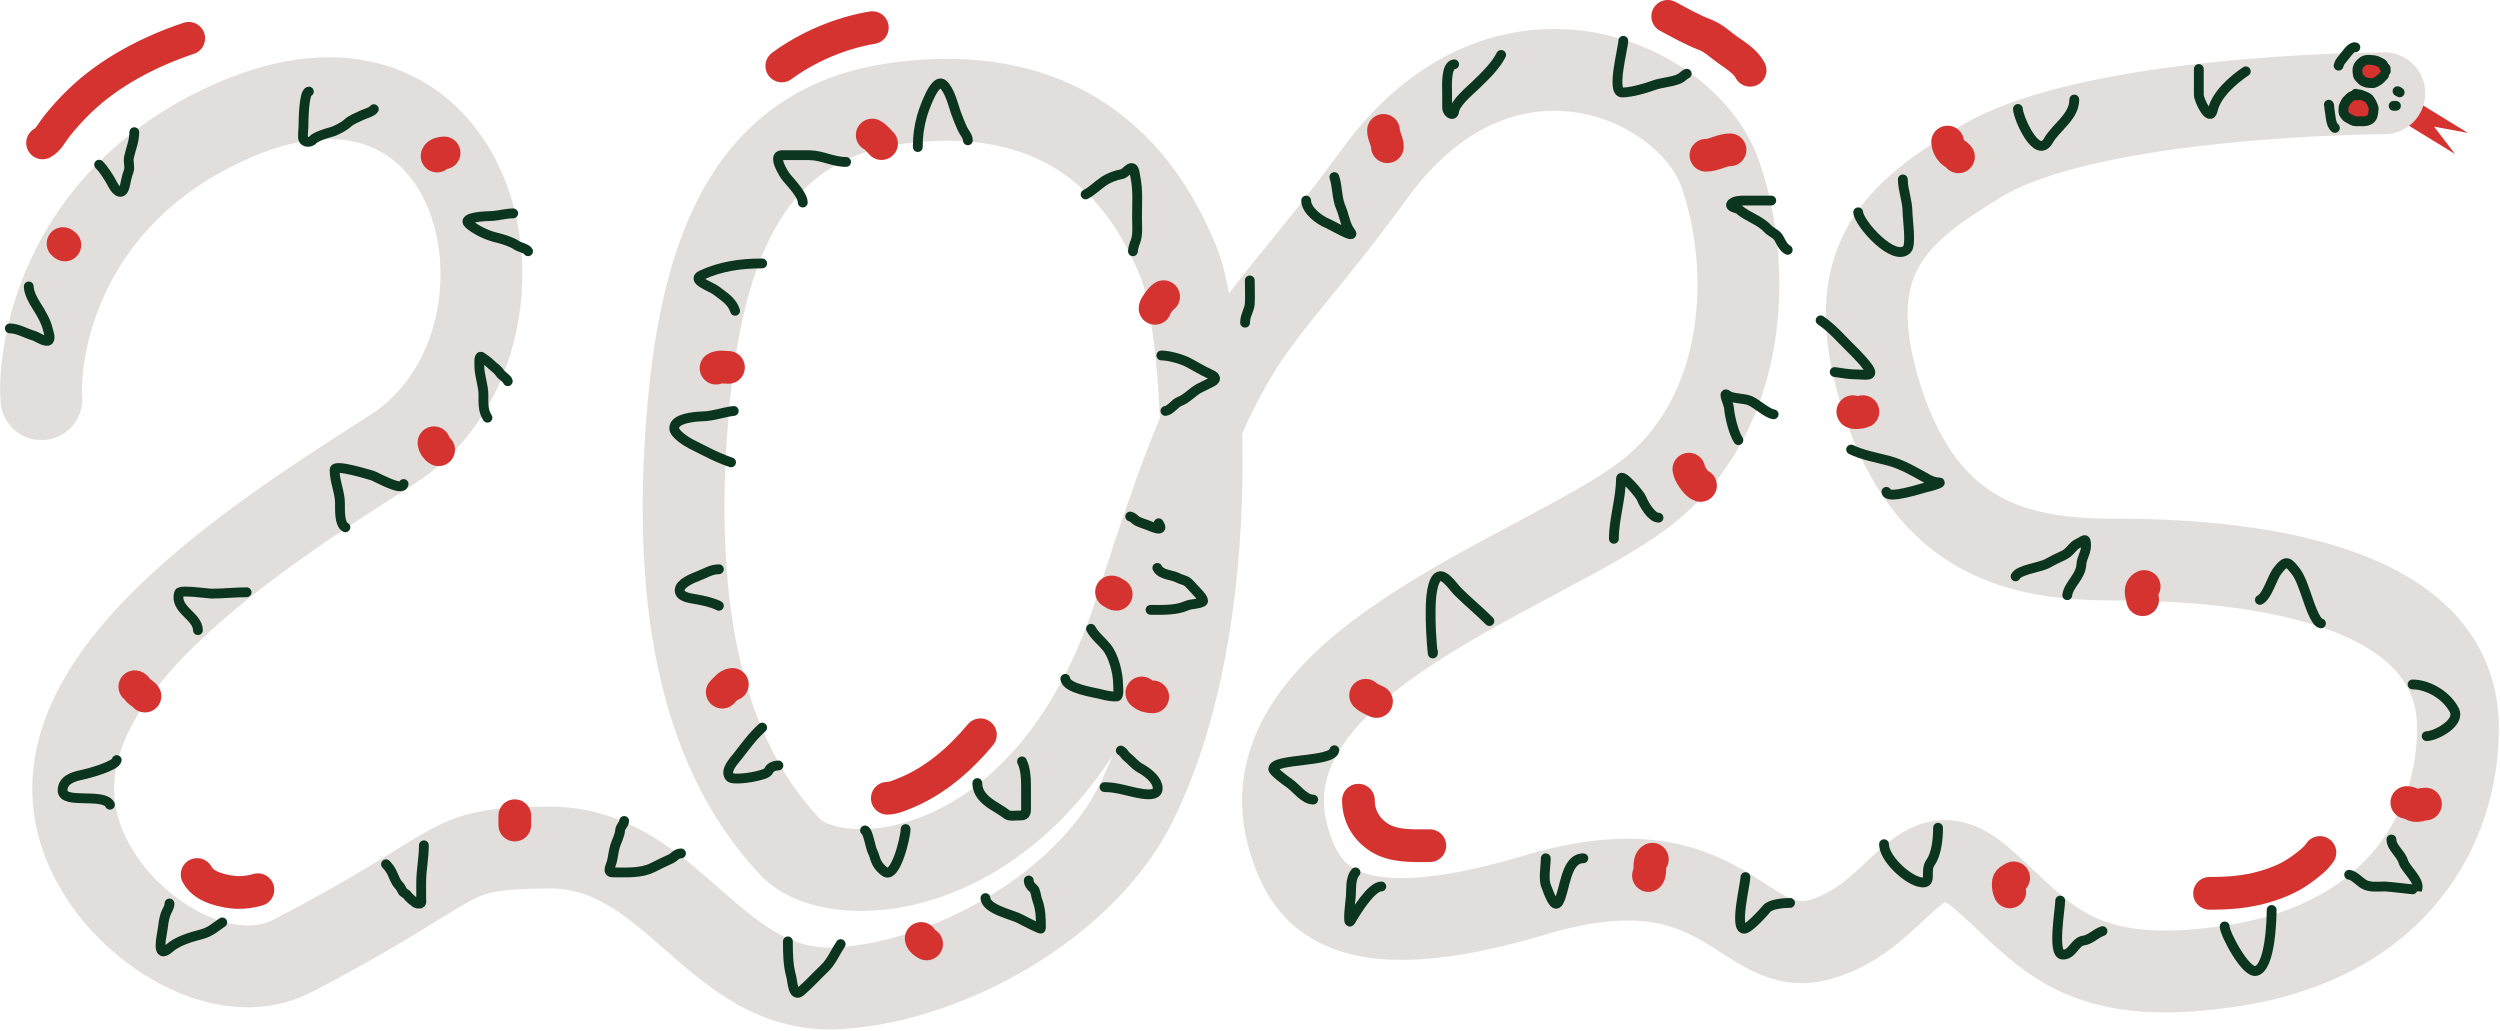
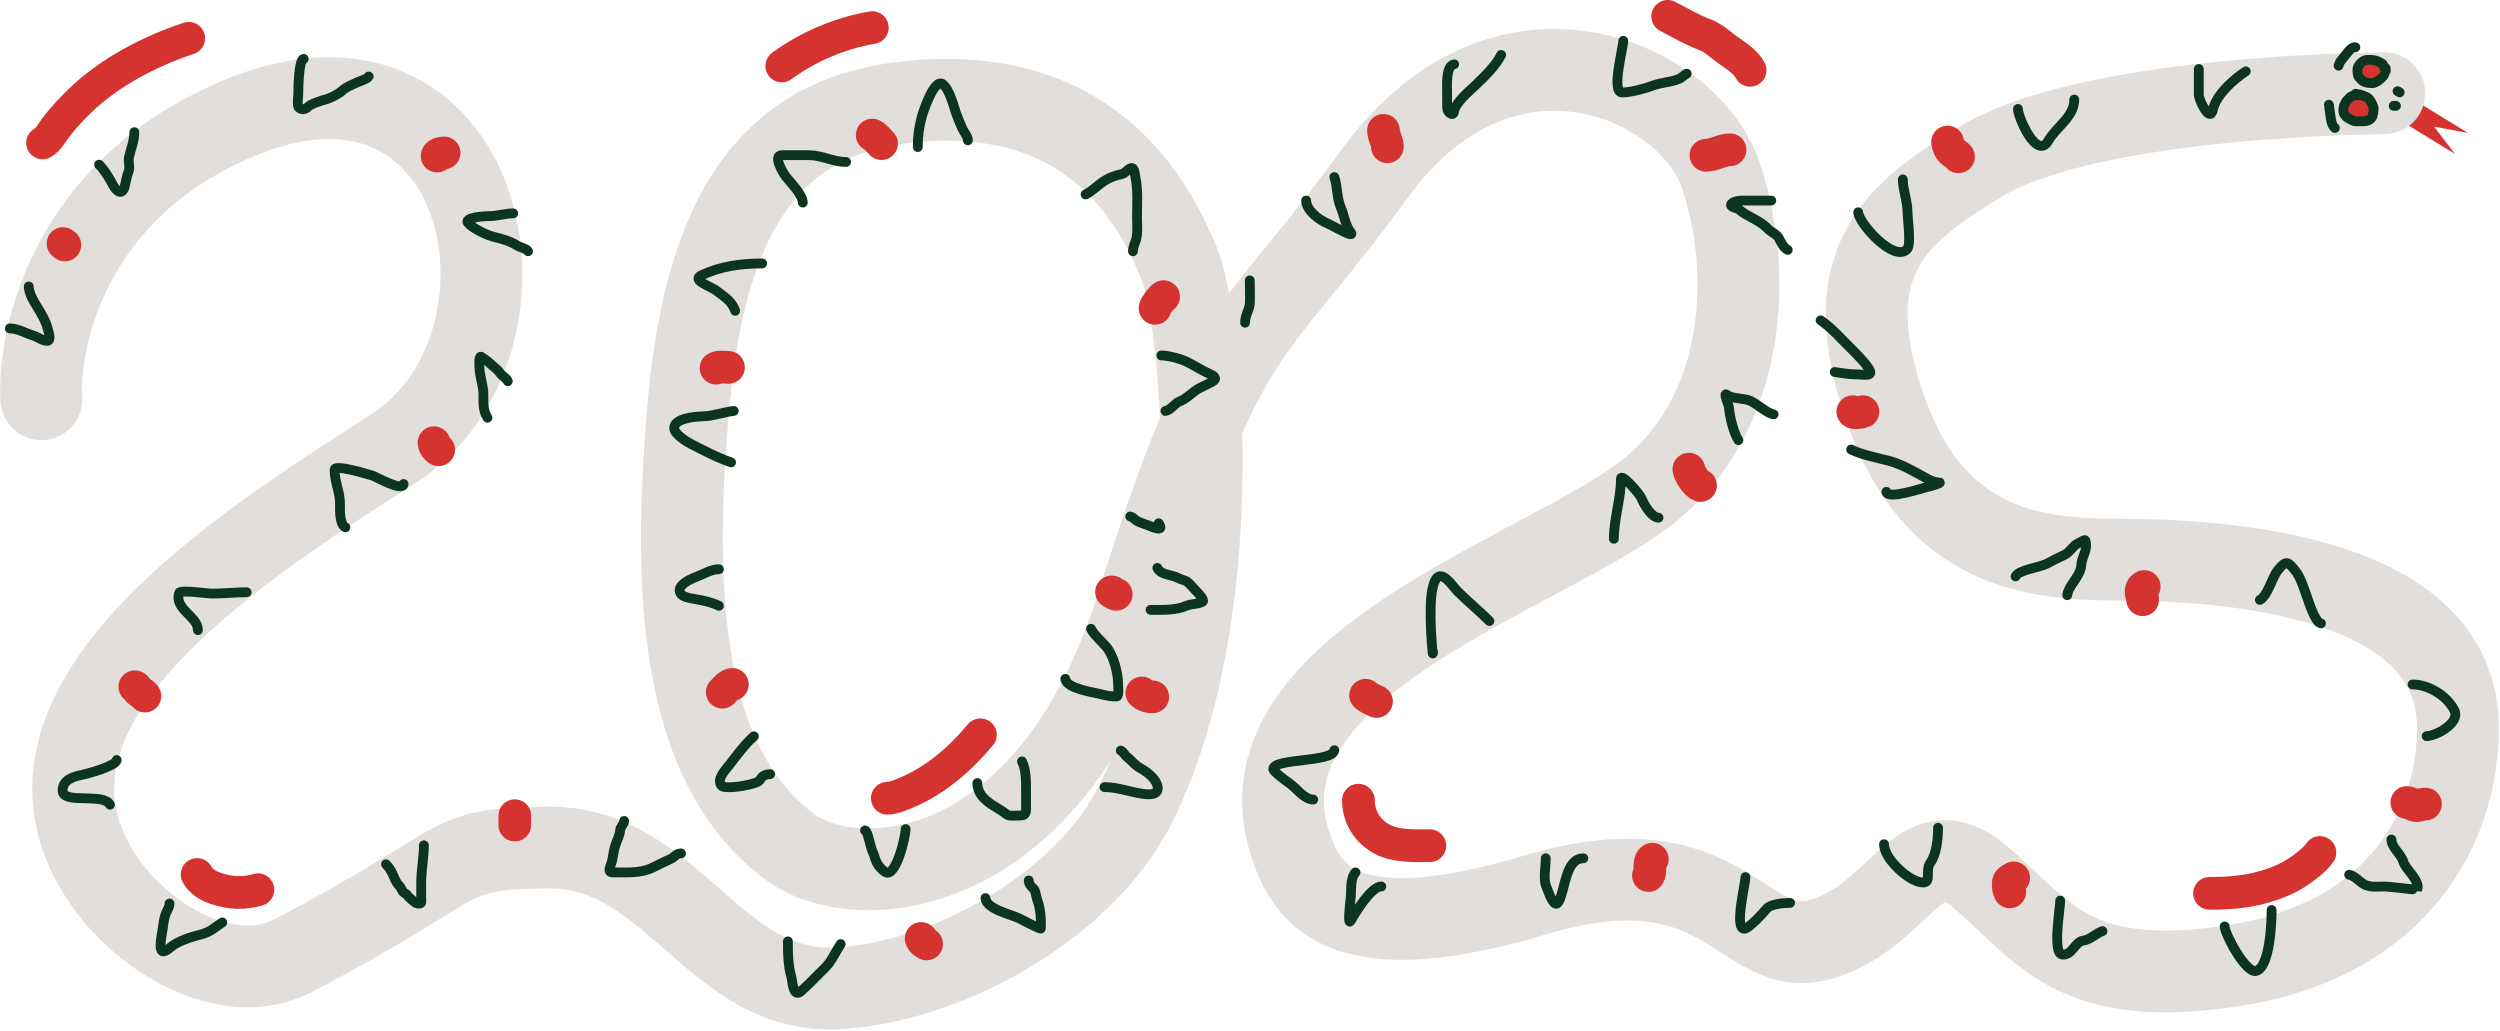
<svg xmlns="http://www.w3.org/2000/svg" width="764" height="315" viewBox="0 0 764 315" fill="none">
  <path d="M733.598 28L754.191 40.619L743.853 38.71L750.247 47.054L729.655 34.435L733.598 28Z" fill="#D53330" />
-   <path d="M12.655 121.998C11.655 108.998 17 65 63.655 40.498C148.107 -3.855 171.655 104.498 119.655 137.498C67.655 170.498 -3.216 217.792 31.655 268.998C44.099 287.272 70.06 302.237 89.655 291.998C145.155 262.998 134.263 259.474 167.155 258.998C205.927 258.437 217.958 304.486 256.655 301.998C290.855 299.799 331.935 276.204 347.155 245.498C375.655 187.998 367.654 97.998 360.155 79.998C352.655 61.998 333.155 23.867 274.655 31.498C230.655 37.237 214.655 72.498 210.155 126.498C205.655 180.498 212.584 228.5 241.655 258.998C255.953 273.998 320.311 270.5 347.155 186.001C376.058 95.021 380.773 107.003 420.155 53.001C459.537 -1.002 515.655 24.5 525.655 53.001C535.655 81.501 534.655 126.498 502.655 151.001C470.655 175.503 377.067 203.647 394.155 257.501C399.232 273.5 410.155 291.124 469.155 273.5C528.155 255.877 532.155 294.247 556.655 287C581.155 279.754 586.155 252 605.155 268C624.155 284 633.155 303 683.155 295C733.155 287 751.155 252.5 751.155 222.5C751.155 176.402 682.655 171 646.155 171C617.939 171 589.155 165.5 575.155 121.998C561.155 78.496 580.655 64.499 605.155 49.5C638.924 28.827 728.655 28.499 728.655 28.499" stroke="#E2DEDB" stroke-width="25" stroke-linecap="round" />
+   <path d="M12.655 121.998C11.655 108.998 17 65 63.655 40.498C148.107 -3.855 171.655 104.498 119.655 137.498C67.655 170.498 -3.216 217.792 31.655 268.998C44.099 287.272 70.06 302.237 89.655 291.998C145.155 262.998 134.263 259.474 167.155 258.998C205.927 258.437 217.958 304.486 256.655 301.998C290.855 299.799 331.935 276.204 347.155 245.498C375.655 187.998 367.654 97.998 360.155 79.998C352.655 61.998 333.155 23.867 274.655 31.498C230.655 37.237 214.655 72.498 210.155 126.498C205.655 180.498 207.637 234.138 241.655 258.998C261.5 273.5 320.311 270.5 347.155 186.001C376.058 95.021 380.773 107.003 420.155 53.001C459.537 -1.002 515.655 24.5 525.655 53.001C535.655 81.501 534.655 126.498 502.655 151.001C470.655 175.503 377.067 203.647 394.155 257.501C399.232 273.5 410.155 291.124 469.155 273.5C528.155 255.877 532.155 294.247 556.655 287C581.155 279.754 586.155 252 605.155 268C624.155 284 633.155 303 683.155 295C733.155 287 751.155 252.5 751.155 222.5C751.155 176.402 682.655 171 646.155 171C617.939 171 589.155 165.5 575.155 121.998C561.155 78.496 580.655 64.499 605.155 49.5C638.924 28.827 728.655 28.499 728.655 28.499" stroke="#E2DEDB" stroke-width="25" stroke-linecap="round" />
  <circle cx="724.655" cy="22" r="4" fill="#D53330" />
  <circle cx="720.655" cy="33" r="4" fill="#D53330" />
  <path d="M3 100.357C5.475 100.357 8.002 101.954 10.444 102.632C11.221 102.848 14.09 104.798 14.9 103.987C15.557 103.33 14.752 101.242 14.602 100.564C14.114 98.369 12.501 95.531 11.271 93.649C10.191 91.998 8.789 89.445 8.789 87.538" stroke="#0C351F" stroke-width="3" stroke-linecap="round" />
  <path d="M30.293 50.32C31.92 51.947 33.455 54.512 34.52 56.523C35.657 58.67 37.478 59.859 38.173 56.73C38.464 55.421 38.806 53.619 39.299 52.388C39.819 51.088 39.112 49.402 39.414 48.046C39.987 45.465 41.045 43.112 41.045 40.395" stroke="#0C351F" stroke-width="3" stroke-linecap="round" />
-   <path d="M94.39 27.989C92.85 28.182 92.736 37.106 92.736 38.764C92.736 39.525 92.323 42.154 92.828 42.785C93.527 43.659 95.006 43.448 95.654 42.693C96.431 41.785 99.886 40.681 101.03 40.395C102.661 39.987 105.175 38.641 106.383 37.501C107.358 36.58 109.287 35.865 110.518 35.249C111.415 34.801 113.845 34.154 114.24 33.365" stroke="#0C351F" stroke-width="3" stroke-linecap="round" />
+   <path d="M92.813 18C91.272 18.193 91.159 27.116 91.159 28.775C91.159 29.535 90.746 32.164 91.251 32.795C91.95 33.669 93.429 33.459 94.077 32.703C94.854 31.796 98.308 30.692 99.453 30.406C101.084 29.998 103.598 28.651 104.805 27.511C105.781 26.59 107.709 25.875 108.941 25.26C109.838 24.811 112.268 24.164 112.662 23.376" stroke="#0C351F" stroke-width="3" stroke-linecap="round" />
  <path d="M156.833 65.207C154.432 65.207 152.031 66.034 149.619 66.034C148.794 66.034 140.933 66.312 143.279 68.424C145.321 70.262 148.905 71.944 151.549 72.559C153.419 72.994 156.253 73.839 157.821 74.925C158.692 75.528 160.984 75.99 161.382 76.786" stroke="#0C351F" stroke-width="3" stroke-linecap="round" />
  <path d="M155.179 116.485C155.096 115.817 153.252 114.719 152.79 114.004C152.048 112.858 150.801 112.107 149.803 111.109C148.969 110.275 148.055 109.794 147.23 109.133C146.203 108.312 146.495 111.592 146.495 111.936C146.495 114.823 147.736 117.741 147.736 120.62C147.736 123.138 147.567 125.537 148.976 127.65" stroke="#0C351F" stroke-width="3" stroke-linecap="round" />
  <path d="M123.337 147.913C123.028 150.392 114.806 145.613 113.826 145.34C112.663 145.017 102.247 141.756 102.247 143.571C102.247 147.21 103.901 150.357 103.901 153.887C103.901 155.75 103.687 160.212 105.556 161.146" stroke="#0C351F" stroke-width="3" stroke-linecap="round" />
  <path d="M75.368 180.996C71.791 180.996 68.244 181.409 64.593 181.409C63.499 181.409 55.028 180.128 54.714 181.225C53.265 186.298 60.481 188.278 60.481 192.575" stroke="#0C351F" stroke-width="3" stroke-linecap="round" />
  <path d="M35.669 232.273C35.439 234.116 26.773 236.456 24.94 236.822C22.299 237.35 19.128 238.38 19.128 241.578C19.128 245.914 31.721 242.16 33.601 245.92" stroke="#0C351F" stroke-width="3" stroke-linecap="round" />
  <path d="M51.797 276.108C51.797 277.43 50.974 278.232 50.579 279.416C50.099 280.857 49.872 282.467 49.706 283.965C49.506 285.762 47.488 293.504 51.774 289.754C54.313 287.532 58.297 286.36 61.538 285.527C64.337 284.807 65.717 283.369 67.924 281.897" stroke="#0C351F" stroke-width="3" stroke-linecap="round" />
  <path d="M117.961 264.115C118.869 265.137 119.323 265.628 119.937 267.01C120.323 267.878 121.004 269.599 121.683 270.318C122.232 270.9 122.598 271.446 122.924 272.179C123.27 272.958 124.111 272.99 124.486 273.627C124.804 274.168 126.928 276.044 127.473 276.108C129.158 276.306 128.713 275.807 128.713 274.04C128.713 272.631 128.713 271.222 128.713 269.813C128.713 265.908 129.54 262.163 129.54 258.326" stroke="#0C351F" stroke-width="3" stroke-linecap="round" />
  <path d="M190.743 250.882C190.675 251.96 189.567 252.617 189.502 253.777C189.417 255.308 188.381 257.159 187.94 258.648C187.466 260.247 187.358 261.898 186.929 263.518C186.611 264.72 185.429 266.596 187.228 266.596C191.171 266.596 195.813 266.956 199.427 265.149C201.228 264.249 203.167 263.28 205.01 262.461C206.129 261.964 206.627 260.807 208.111 260.807" stroke="#0C351F" stroke-width="3" stroke-linecap="round" />
  <path d="M240.78 287.687C240.78 291.404 240.815 294.888 241.814 298.484C242.189 299.836 242.342 305.013 244.732 302.964C247.217 300.834 249.564 298.213 251.945 295.957C254.091 293.924 255.275 290.963 256.908 288.514" stroke="#0C351F" stroke-width="3" stroke-linecap="round" />
  <path d="M301.155 274.454C301.376 277.984 309.47 279.506 311.884 280.863C312.813 281.386 318.11 284.095 318.11 283.758C318.11 280.651 318.07 277.842 316.961 274.959C316.646 274.14 316.495 272.086 315.836 271.559C315.065 270.942 314.388 270.089 314.388 269.078" stroke="#0C351F" stroke-width="3" stroke-linecap="round" />
  <path d="M337.546 240.544C341.634 240.544 345.161 242.023 349.125 242.589C351.298 242.899 354.543 243.07 353.651 239.947C353.018 237.732 350.358 235.773 348.481 234.755C346.803 233.843 345.751 232.337 344.369 231.263C343.634 230.691 343.414 229.832 342.508 229.379" stroke="#0C351F" stroke-width="3" stroke-linecap="round" />
  <path d="M351.606 186.372C355.134 186.372 359.306 186.579 362.565 185.131C364.125 184.438 366.043 184.725 367.504 183.891C368.233 183.474 366.396 181.496 365.988 181.088C365.017 180.117 364.182 179.043 363.185 178.101C362.248 177.216 361.159 177.252 360.083 176.654C358.131 175.569 354.803 175.812 353.674 173.552" stroke="#0C351F" stroke-width="3" stroke-linecap="round" />
  <path d="M356.155 125.583C357.717 125.409 359.033 123.212 360.474 122.688C362.655 121.895 364.428 119.738 366.493 118.645C367.705 118.003 369.177 117.383 370.422 116.692C372.181 115.714 371.084 114.896 369.801 114.325C367.327 113.226 365.181 111.808 362.771 110.604C360.838 109.637 357.034 108.628 354.914 108.628" stroke="#0C351F" stroke-width="3" stroke-linecap="round" />
  <path d="M346.23 76.786C346.23 75.978 346.634 74.677 346.965 73.891C347.826 71.846 347.471 68.601 347.471 66.425C347.471 62.39 347.822 58.002 346.965 54.042C346.686 52.748 346.705 50.686 345.173 51.561C344.302 52.059 343.763 53.043 342.692 53.238C340.985 53.548 338.909 54.331 337.454 55.282C335.582 56.506 333.758 58.417 331.757 59.418" stroke="#0C351F" stroke-width="3" stroke-linecap="round" />
  <path d="M295.779 42.877C295.779 41.612 294.645 40.531 294.125 39.362C293.428 37.793 292.711 36.136 292.15 34.514C291.337 32.167 290.169 27.325 288.129 25.738C285.518 23.707 282.08 34.264 281.719 35.617C280.832 38.944 280.479 41.461 280.479 44.944" stroke="#0C351F" stroke-width="3" stroke-linecap="round" />
  <path d="M258.562 49.493C254.544 49.493 251.211 47.425 247.212 47.425C244.448 47.425 241.683 47.425 238.919 47.425C235.963 47.425 239.478 53.16 240.274 54.134C241.743 55.929 245.329 59.589 245.329 61.899" stroke="#0C351F" stroke-width="3" stroke-linecap="round" />
  <path d="M232.923 80.508C226.492 80.508 220.218 81.341 214.314 84.138C211.153 85.635 217.364 87.613 218.863 88.778C221.456 90.796 223.657 91.997 224.652 94.981" stroke="#0C351F" stroke-width="3" stroke-linecap="round" />
  <path d="M224.239 125.583C221.132 125.928 218.105 127.134 214.819 127.237C212.429 127.312 205.856 127.774 206.043 130.959C206.145 132.692 209.887 135.04 211.19 135.691C215.205 137.699 219.168 139.882 223.412 141.297" stroke="#0C351F" stroke-width="3" stroke-linecap="round" />
  <path d="M219.69 173.966C217.305 173.966 215.349 175.317 213.165 176.125C211.544 176.726 207.698 178.345 207.698 180.376C207.698 182.429 210.615 182.748 212.476 183.086C214.993 183.544 217.477 184.025 219.69 185.131" stroke="#0C351F" stroke-width="3" stroke-linecap="round" />
-   <path d="M232.923 222.349C230.031 224.952 227.866 227.964 225.479 231.033C224.33 232.511 221.406 235.452 222.998 237.443C223.88 238.546 230.146 237.504 231.361 237.144C232.517 236.801 234.467 236.553 234.99 235.375C235.437 234.371 236.884 233.928 237.885 233.928" stroke="#0C351F" stroke-width="3" stroke-linecap="round" />
+   <path d="M230.389 225C227.497 227.603 225.332 230.616 222.945 233.684C221.796 235.162 218.872 238.103 220.464 240.094C221.346 241.197 227.612 240.155 228.827 239.795C229.983 239.453 231.933 239.204 232.457 238.026C232.903 237.022 234.35 236.579 235.351 236.579" stroke="#0C351F" stroke-width="3" stroke-linecap="round" />
  <path d="M264.351 253.777C265.241 254 266.073 259.192 266.625 260.187C267.244 261.301 267.357 262.578 267.981 263.702C268.649 264.904 269.289 265.543 270.347 266.367C273.626 268.917 276.757 255.853 276.757 253.364" stroke="#0C351F" stroke-width="3" stroke-linecap="round" />
  <path d="M298.674 239.303C298.674 242.295 300.635 244.256 303.131 245.92C304.598 246.898 306.214 247.734 307.565 248.815C308.454 249.526 309.934 249.228 311.08 249.228C312.694 249.228 313.561 249.244 313.561 247.344C313.561 245.353 313.561 243.362 313.561 241.371C313.561 238.492 313.546 235.137 312.321 232.687" stroke="#0C351F" stroke-width="3" stroke-linecap="round" />
  <path d="M325.554 207.462C325.935 210.514 334.456 211.589 336.719 212.217C338.004 212.574 339.921 212.917 341.268 212.838C342.065 212.791 341.681 209.597 341.681 209.024C341.681 205.677 340.321 200.401 338.166 197.767C336.667 195.934 334.423 194.186 333.411 192.161" stroke="#0C351F" stroke-width="3" stroke-linecap="round" />
  <path d="M345.403 157.838C345.95 157.906 346.717 158.642 347.149 158.987C347.875 159.568 349.875 160.152 350.779 160.503C352.157 161.039 356.06 162.865 354.087 159.906" stroke="#0C351F" stroke-width="3" stroke-linecap="round" />
  <path d="M381.932 85.695C381.932 88.074 382.072 90.5 381.932 92.874C381.821 94.754 380.496 96.271 380.496 98.617" stroke="#0C351F" stroke-width="3" stroke-linecap="round" />
  <path d="M399.161 61.288C399.161 64.26 403.184 67.308 405.781 68.307C406.796 68.697 414.769 73.439 412.641 70.779C411.147 68.912 410.733 65.609 409.77 63.441C408.513 60.613 408.77 57.091 407.775 54.109" stroke="#0C351F" stroke-width="3" stroke-linecap="round" />
  <path d="M444.387 19.65C441.779 19.976 442.234 26.432 442.234 28.265C442.234 29.82 442.234 31.376 442.234 32.931C442.234 34.39 444.16 35.829 444.387 34.008C444.717 31.374 449.114 27.773 451.008 25.952C453.754 23.311 457.074 20.12 458.745 16.779" stroke="#0C351F" stroke-width="3" stroke-linecap="round" />
  <path d="M496.075 12.471C496.075 14.617 492.301 28.265 495.716 28.265C498.396 28.265 502.755 27.039 505.248 26.111C507.634 25.223 510.158 25.184 512.586 24.317C514.242 23.725 514.281 23.11 515.458 22.522" stroke="#0C351F" stroke-width="3" stroke-linecap="round" />
  <path d="M541.301 61.287C538.549 61.287 535.798 61.287 533.046 61.287C532.013 61.287 530.032 61.39 529.257 62.165C528.116 63.306 530.973 63.605 531.411 63.999C533.872 66.215 537.802 67.263 540.185 69.862C541.166 70.933 542.939 71.498 543.615 72.773C544.305 74.078 545.05 75.725 546.327 76.363" stroke="#0C351F" stroke-width="3" stroke-linecap="round" />
  <path d="M542.019 126.614C540.127 126.378 536.936 123.398 534.84 122.467C533.013 121.654 529.316 121.908 527.821 120.712C526.365 119.547 528.3 123.551 528.379 124.62C528.572 127.216 529.794 132.325 531.251 134.511" stroke="#0C351F" stroke-width="3" stroke-linecap="round" />
  <path d="M506.843 158.201C504.735 158.201 502.381 154.178 501.658 152.299C501.148 150.972 495.357 144.346 495.357 146.356C495.357 152.396 493.203 158.574 493.203 164.662" stroke="#0C351F" stroke-width="3" stroke-linecap="round" />
  <path d="M455.156 189.788C451.901 186.533 448.617 183.888 445.464 180.735C443.877 179.148 440.354 173.378 438.485 177.584C437.06 180.79 437.209 185.85 437.209 189.429C437.209 192.668 437.926 202.36 437.926 199.12" stroke="#0C351F" stroke-width="3" stroke-linecap="round" />
  <path d="M407.775 229.271C407.31 232.992 389.111 231.699 389.111 235.015C389.111 235.783 393.137 238.751 393.976 239.322C396.167 240.812 398.561 244.347 401.315 244.347" stroke="#0C351F" stroke-width="3" stroke-linecap="round" />
  <path d="M414.236 266.601C412.526 268.526 413.028 272.096 412.761 274.498C412.661 275.393 411.682 283.315 412.801 281.358C414.316 278.705 419.061 270.909 422.133 270.909" stroke="#0C351F" stroke-width="3" stroke-linecap="round" />
  <path d="M472.385 262.294C472.385 264.717 471.57 268.716 472.544 270.909C473.091 272.138 474.909 278.138 476.333 275.575C478.343 271.957 478.371 262.294 483.871 262.294" stroke="#0C351F" stroke-width="3" stroke-linecap="round" />
  <path d="M533.405 268.037C533.405 270.112 529.934 283.83 533.046 283.83C534.389 283.83 538.88 278.961 539.866 277.729C541.052 276.245 545.149 275.934 547.044 275.934" stroke="#0C351F" stroke-width="3" stroke-linecap="round" />
  <path d="M575.76 257.987C575.76 262.262 582.407 268.347 586.209 269.433C591.089 270.827 587.946 266.336 589.958 263.57C591.853 260.963 592.271 256.099 592.271 252.961" stroke="#0C351F" stroke-width="3" stroke-linecap="round" />
  <path d="M629.601 275.216C629.601 277.894 627.089 291.548 630.318 291.727C633.369 291.897 633.997 287.768 636.779 287.42C638.742 287.175 640.586 285.194 642.522 284.548" stroke="#0C351F" stroke-width="3" stroke-linecap="round" />
  <path d="M679.852 283.113C679.852 285.333 686.339 297.617 689.504 296.712C693.741 295.502 694.21 281.569 694.21 278.087" stroke="#0C351F" stroke-width="3" stroke-linecap="round" />
  <path d="M717.9 267.319C719.346 267.48 721.059 269.416 722.367 270.191C724.23 271.295 726.742 270.909 728.828 270.909C729.926 270.909 738.647 271.984 738.679 271.906C739.766 269.187 735.111 265.641 734.451 263.331C733.758 260.904 730.822 259.014 730.822 256.551" stroke="#0C351F" stroke-width="3" stroke-linecap="round" />
  <path d="M741.59 224.964C744.247 224.964 751.995 220.968 750.045 217.068C747.797 212.571 742.098 209.171 737.283 209.171" stroke="#0C351F" stroke-width="3" stroke-linecap="round" />
  <path d="M709.286 190.506C707.5 190.283 705.559 183.889 704.978 182.29C704.128 179.951 703.045 176.424 701.548 174.553C699.319 171.767 698.735 170.894 696.045 174.354C694.277 176.626 692.949 182.163 690.621 183.327" stroke="#0C351F" stroke-width="3" stroke-linecap="round" />
  <path d="M631.754 181.891C632.154 178.694 635.868 176.236 636.062 172.559C636.171 170.473 637.497 168.866 637.497 166.816C637.497 163.958 636.948 165.225 634.985 166.098C633.372 166.814 632.591 168.837 630.677 169.687C629.112 170.383 627.138 171.374 625.652 172.2C623.376 173.464 617.009 174.052 615.961 176.148" stroke="#0C351F" stroke-width="3" stroke-linecap="round" />
  <path d="M576.477 150.305C576.789 152.796 587.633 149.078 589 148.829C590.251 148.602 593.821 147.433 592.55 147.433C591.345 147.433 590.1 146.945 589.04 146.356C585.28 144.267 581.338 141.909 577.195 140.813C573.428 139.815 568.976 139.016 565.709 137.383" stroke="#0C351F" stroke-width="3" stroke-linecap="round" />
  <path d="M560.684 113.693C562.704 113.945 564.799 114.411 567.145 114.411C569.953 114.411 573.141 115.391 570.735 112.098C568.61 109.19 565.328 106.27 562.838 103.642C560.929 101.628 558.668 99.427 556.377 97.899" stroke="#0C351F" stroke-width="3" stroke-linecap="round" />
  <path d="M567.863 64.877C568.075 68.271 578.741 80.242 582.779 76.203C584.148 74.834 582.939 66.833 582.939 64.877C582.939 61.421 581.503 57.992 581.503 54.826" stroke="#0C351F" stroke-width="3" stroke-linecap="round" />
  <path d="M616.679 33.29C616.679 35.696 622.426 49.215 626.011 42.941C628.384 38.79 633.908 35.705 633.908 30.419" stroke="#0C351F" stroke-width="3" stroke-linecap="round" />
  <path d="M671.956 21.086C671.956 23.718 671.956 26.35 671.956 28.983C671.956 30.537 675.337 37.636 676.223 33.649C677.283 28.878 682.532 24.325 686.313 21.804" stroke="#0C351F" stroke-width="3" stroke-linecap="round" />
  <path d="M728.572 22.954C728.568 22.99 728.456 23.084 728.428 23.127C728.319 23.297 728.12 23.402 728.006 23.568C727.801 23.867 727.499 24.075 727.242 24.323C727.014 24.543 726.714 24.717 726.44 24.867C726.107 25.051 725.812 25.268 725.44 25.361C725.254 25.407 725.023 25.409 724.833 25.394C724.564 25.372 724.296 25.357 724.026 25.357C723.634 25.357 723.231 25.265 722.869 25.126C722.53 24.996 722.133 24.856 721.874 24.597C721.563 24.286 721.256 23.96 720.942 23.646C720.618 23.321 720.55 22.868 720.485 22.427C720.404 21.864 720.395 21.291 720.518 20.734C720.663 20.085 721.143 19.594 721.6 19.145C721.848 18.901 722.128 18.73 722.423 18.553C722.632 18.428 722.916 18.381 723.154 18.332C723.47 18.266 723.807 18.284 724.128 18.284C724.461 18.284 724.783 18.324 725.113 18.365C725.397 18.401 725.692 18.419 725.967 18.505C726.313 18.612 726.653 18.736 726.977 18.898C727.262 19.04 727.541 19.184 727.818 19.341C728.002 19.445 728.18 19.557 728.265 19.759C728.351 19.966 728.449 20.168 728.534 20.375C728.588 20.505 728.683 20.741 728.803 20.821" stroke="#0C351F" stroke-width="3" stroke-linecap="round" />
  <path d="M720.684 29.126C720.105 29.126 719.711 29.043 719.132 29.212C718.701 29.338 718.059 29.767 717.792 30.111C717.503 30.482 717.117 30.7 716.89 31.156C716.587 31.761 716.147 32.457 716.147 33.152C716.147 33.501 716.137 33.852 716.147 34.2C716.16 34.689 716.507 34.968 716.73 35.335C717.056 35.867 717.645 36.117 718.176 36.396C718.699 36.671 719.278 37.066 719.894 37.066C720.651 37.066 721.407 37.066 722.163 37.066C722.955 37.066 723.604 36.924 724.266 36.499C724.592 36.289 725.161 35.513 725.161 35.096C725.161 34.87 725.243 34.632 725.284 34.406C725.329 34.156 725.289 33.879 725.344 33.633C725.474 33.048 725.336 32.692 725.075 32.171C725.014 32.049 725.016 31.898 724.952 31.783C724.89 31.671 724.803 31.528 724.757 31.408C724.651 31.134 724.422 30.877 724.279 30.619C723.994 30.105 723.366 29.7 722.82 29.497C722.278 29.297 721.733 29.102 721.221 28.874C721.027 28.788 720.776 28.828 720.564 28.828C720.32 28.828 720.116 28.753 719.908 28.648" stroke="#0C351F" stroke-width="3" stroke-linecap="round" />
  <path d="M729.042 20.828C729.042 21.149 729.101 21.405 729.101 21.723" stroke="#0C351F" stroke-width="3" stroke-linecap="round" />
  <path d="M714.676 20.069C714.84 19.731 714.892 19.367 715.069 19.034C715.26 18.677 715.544 18.396 715.798 18.085C716.187 17.608 716.555 17.115 716.938 16.633C717.457 15.983 718.112 15.077 718.857 14.65C719.068 14.528 719.554 14.331 719.801 14.458" stroke="#0C351F" stroke-width="3" stroke-linecap="round" />
  <path d="M711.696 32C711.889 32.221 711.794 32.666 711.833 32.933C711.97 33.886 712.129 34.855 712.241 35.811C712.38 36.988 712.636 38.272 713.542 39.099" stroke="#0C351F" stroke-width="3" stroke-linecap="round" />
  <path d="M732.683 27.872C733.001 27.872 733.086 28.146 733.34 28.23" stroke="#0C351F" stroke-width="3" stroke-linecap="round" />
  <path d="M731.489 32.35H732.205" stroke="#0C351F" stroke-width="3" stroke-linecap="round" />
  <path d="M13.005 43.673C14.733 42.758 15.803 40.624 16.943 39.12C19.164 36.19 21.619 33.53 24.251 30.969C33.411 22.06 45.65 15.716 57.673 11.709" stroke="#D53330" stroke-width="10" stroke-linecap="round" />
  <path d="M509.655 5C513.3 6.93 517.141 9.132 520.995 10.594C523.617 11.588 525.584 13.518 527.809 15.12C530.148 16.803 533.51 18.842 534.827 21.476" stroke="#D53330" stroke-width="10" stroke-linecap="round" />
  <path d="M60.244 267.252C61.429 269.503 63.831 270.837 66.194 271.585C70.465 272.938 74.434 273.183 78.815 271.895" stroke="#D53330" stroke-width="10" stroke-linecap="round" />
  <path d="M271.168 243.943C272.974 243.943 274.769 243.125 276.435 242.458C285.602 238.792 293.372 232.036 299.611 224.55" stroke="#D53330" stroke-width="10" stroke-linecap="round" />
  <path d="M415.134 244.534C415.134 249.338 417.52 253.447 421.573 255.996C426.003 258.782 431.954 258.443 436.963 258.443" stroke="#D53330" stroke-width="10" stroke-linecap="round" />
  <path d="M675.241 273.002C680.961 273.002 686.361 272.634 691.884 271.032C695.953 269.851 699.794 268.285 703.222 265.776C705.213 264.319 707.589 262.584 708.965 260.52" stroke="#D53330" stroke-width="10" stroke-linecap="round" />
  <path d="M238.914 20.15C246.896 14.281 256.894 10.06 266.58 8.445" stroke="#D53330" stroke-width="10" stroke-linecap="round" />
  <path d="M19.263 74.436C19.46 74.658 19.572 74.731 19.826 74.858" stroke="#D53330" stroke-width="10" stroke-linecap="round" />
  <path d="M133.574 47.683C133.662 46.978 135.154 46.733 135.711 46.733" stroke="#D53330" stroke-width="10" stroke-linecap="round" />
  <path d="M132.624 135.304C132.673 136.145 133.325 137.08 134.049 137.441" stroke="#D53330" stroke-width="10" stroke-linecap="round" />
  <path d="M41.203 209.865C41.583 209.913 42.061 210.828 42.338 211.105C42.813 211.58 44.034 212.202 44.29 212.715" stroke="#D53330" stroke-width="10" stroke-linecap="round" />
  <path d="M157.319 249.283V252.132" stroke="#D53330" stroke-width="10" stroke-linecap="round" />
  <path d="M281.509 286.801C281.585 287.49 282.616 288.186 283.171 288.463" stroke="#D53330" stroke-width="10" stroke-linecap="round" />
  <path d="M348.946 211.765C349.93 212.691 350.989 212.952 352.27 212.952" stroke="#D53330" stroke-width="10" stroke-linecap="round" />
  <path d="M352.983 94.224C352.983 93.449 354.979 90.97 355.595 90.663" stroke="#D53330" stroke-width="10" stroke-linecap="round" />
  <path d="M269.398 43.884C268.562 43.047 267.583 41.789 266.549 41.272" stroke="#D53330" stroke-width="10" stroke-linecap="round" />
  <path d="M222.619 112.271C221.577 112.271 219.692 111.927 218.82 112.509" stroke="#D53330" stroke-width="10" stroke-linecap="round" />
  <path d="M220.72 211.528C221.451 210.837 222.74 209.153 223.807 209.153" stroke="#D53330" stroke-width="10" stroke-linecap="round" />
  <path d="M341.11 181.608C340.386 181.608 340.331 180.896 339.685 180.896" stroke="#D53330" stroke-width="10" stroke-linecap="round" />
  <path d="M423.982 44.834C423.982 43.124 422.795 41.565 422.795 39.847" stroke="#D53330" stroke-width="10" stroke-linecap="round" />
  <path d="M521.339 47.446C523.841 47.446 526.206 45.783 528.7 45.783" stroke="#D53330" stroke-width="10" stroke-linecap="round" />
  <path d="M516.115 143.378C516.274 144.808 518.344 147.92 519.677 148.364" stroke="#D53330" stroke-width="10" stroke-linecap="round" />
  <path d="M417.333 212.477C418.164 213.309 419.661 213.879 420.657 214.377" stroke="#D53330" stroke-width="10" stroke-linecap="round" />
  <path d="M503.767 267.567C504.695 266.523 503.582 263.267 504.954 262.581" stroke="#D53330" stroke-width="10" stroke-linecap="round" />
  <path d="M614.184 272.554C613.81 271.759 613.709 270.995 613.709 270.126C613.709 268.941 614.498 268.862 615.371 268.28" stroke="#D53330" stroke-width="10" stroke-linecap="round" />
  <path d="M735.524 245.246C736.7 245.246 737.356 246.196 738.492 246.196C739.48 246.196 740.151 245.721 741.223 245.721" stroke="#D53330" stroke-width="10" stroke-linecap="round" />
  <path d="M654.789 183.27C654.602 181.775 653.573 180.079 655.264 179.234" stroke="#D53330" stroke-width="10" stroke-linecap="round" />
  <path d="M566.218 125.806C566.291 126.393 568.907 126.005 569.305 125.806" stroke="#D53330" stroke-width="10" stroke-linecap="round" />
  <path d="M595.187 43.409C595.303 44.57 595.75 45.528 596.427 46.206C597.021 46.799 598.082 47.277 598.512 47.921" stroke="#D53330" stroke-width="10" stroke-linecap="round" />
</svg>
